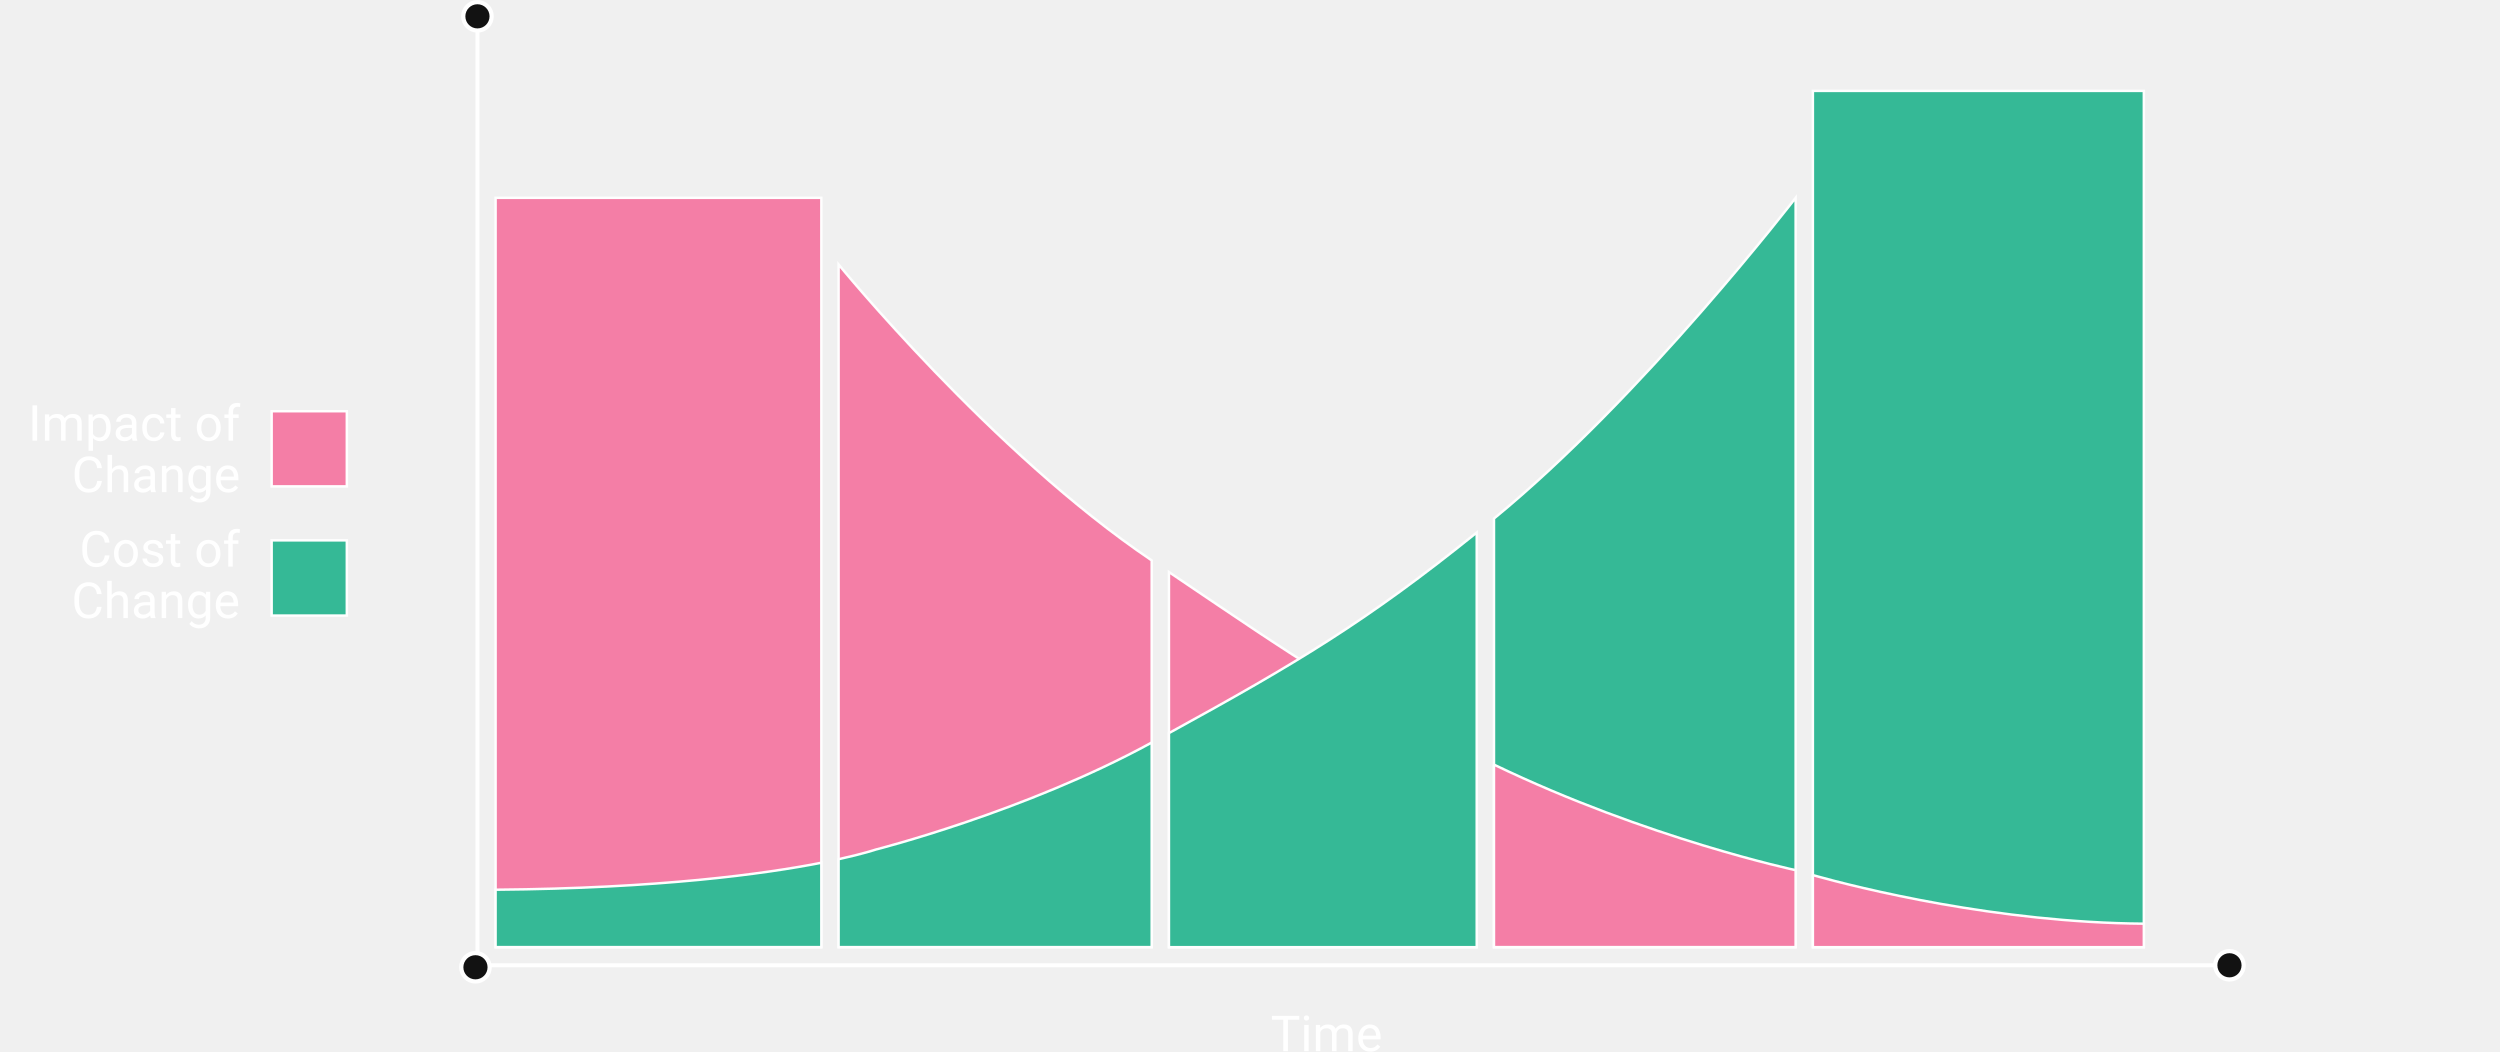
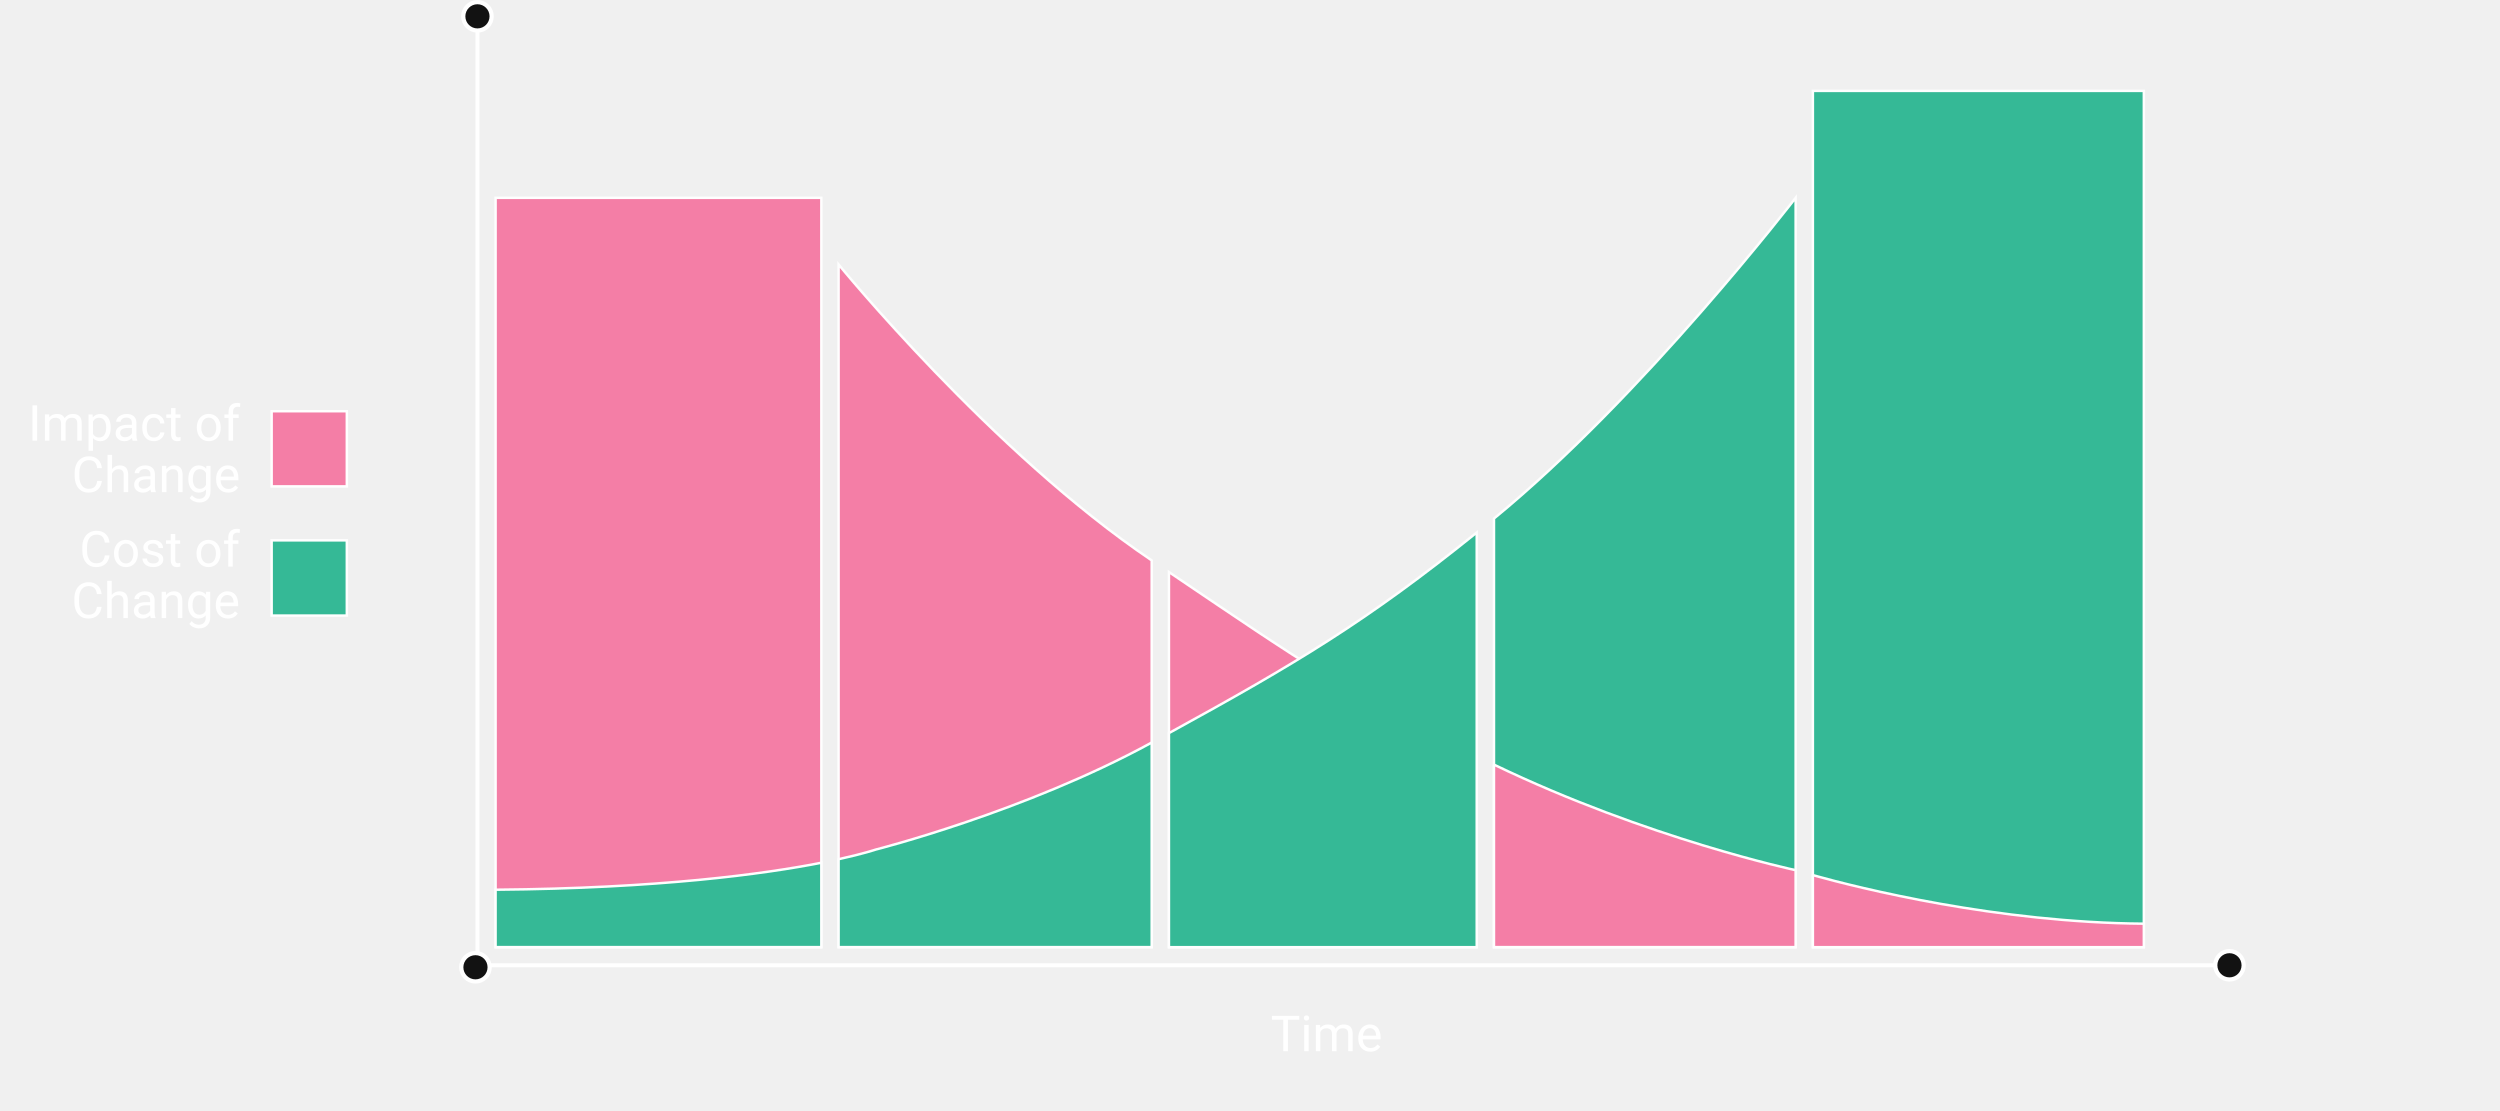
- <svg xmlns="http://www.w3.org/2000/svg" width="1541.409" height="648.448" viewBox="0 0 407.831 171.569" version="1.1" id="svg5" xml:space="preserve">
+ <svg xmlns="http://www.w3.org/2000/svg" width="1541.409" height="685" viewBox="0 0 407.831 181.24" version="1.1" id="svg5" xml:space="preserve">
  <defs id="defs2" />
  <g id="layer1" transform="translate(-110.3898,-97.7462)">
    <g id="g1" transform="matrix(2.298793,0,0,2.298793,14.55496,3.819703)">
      <path style="font-size:3.528px;line-height:1.25;font-family:Roboto;-inkscape-font-specification:Roboto;fill:#ffffff;stroke-width:0.265" d="m 133.892,113.223 h -0.806 v 2.236 h -0.329 v -2.236 h -0.804 v -0.272 h 1.94 z m 0.668,2.236 h -0.319 v -1.864 h 0.319 z m -0.345,-2.358 q 0,-0.077 0.046,-0.131 0.048,-0.053 0.141,-0.053 0.093,0 0.141,0.053 0.048,0.053 0.048,0.131 0,0.077 -0.048,0.129 -0.048,0.052 -0.141,0.052 -0.093,0 -0.141,-0.052 -0.046,-0.052 -0.046,-0.129 z m 1.154,0.494 0.009,0.207 q 0.205,-0.241 0.553,-0.241 0.391,0 0.532,0.3 0.093,-0.134 0.241,-0.217 0.15,-0.083 0.353,-0.083 0.613,0 0.624,0.649 v 1.249 h -0.319 v -1.23 q 0,-0.2 -0.091,-0.298 -0.091,-0.1 -0.307,-0.1 -0.177,0 -0.295,0.107 -0.117,0.105 -0.136,0.284 v 1.237 h -0.32 v -1.221 q 0,-0.407 -0.398,-0.407 -0.314,0 -0.429,0.267 v 1.361 h -0.319 v -1.864 z m 3.566,1.898 q -0.379,0 -0.617,-0.248 -0.238,-0.25 -0.238,-0.667 v -0.059 q 0,-0.277 0.105,-0.494 0.107,-0.219 0.296,-0.341 0.191,-0.124 0.413,-0.124 0.363,0 0.565,0.239 0.202,0.239 0.202,0.686 v 0.133 h -1.263 q 0.007,0.276 0.16,0.446 0.155,0.169 0.393,0.169 0.169,0 0.286,-0.069 0.117,-0.069 0.205,-0.183 l 0.195,0.152 q -0.234,0.36 -0.703,0.36 z m -0.04,-1.671 q -0.193,0 -0.324,0.141 -0.131,0.14 -0.162,0.393 h 0.934 v -0.024 q -0.014,-0.243 -0.131,-0.376 -0.117,-0.134 -0.317,-0.134 z" id="text815-2" aria-label="Time" />
      <path style="fill:none;stroke:#ffffff;stroke-width:0.282;stroke-linecap:butt;stroke-linejoin:miter;stroke-dasharray:none;stroke-opacity:1" d="M 75.571,42.018 V 109.36 H 199.901" id="path374" />
      <path id="rect576" style="fill:#f47ea6;stroke:#fefefe;stroke-width:0.176;stroke-linecap:round;stroke-miterlimit:10" d="M 76.859,54.899 H 99.975 V 108.072 H 76.859 Z" />
      <path id="rect598-7" style="fill:#35b996;stroke:#fefefe;stroke-width:0.176;stroke-linecap:round;stroke-miterlimit:10" d="m 170.34,47.309 h 23.486 v 60.763 h -23.486 z" />
      <path id="rect743" style="fill:#f47ea6;stroke:#ffffff;stroke-width:0.176;stroke-linecap:round;stroke-miterlimit:10" transform="scale(-1,1)" d="m -66.301,70.042 h 5.334 v 5.334 h -5.334 z" />
      <path id="rect759" style="fill:#35b996;stroke:#ffffff;stroke-width:0.176;stroke-linecap:round;stroke-miterlimit:10" transform="scale(-1,1)" d="m -66.301,79.208 h 5.334 v 5.334 h -5.334 z" />
      <g id="text815-2-1-6" style="font-size:3.528px;line-height:1;fill:#ffffff;stroke-width:0.265" aria-label="Impact of&#10;Change">
-         <path style="font-family:Roboto;-inkscape-font-specification:Roboto;text-align:end;text-anchor:end" d="m 44.324,72.133 h -0.331 v -2.508 h 0.331 z m 0.854,-1.864 0.009,0.207 q 0.205,-0.241 0.553,-0.241 0.391,0 0.532,0.3 0.093,-0.134 0.241,-0.217 0.15,-0.083 0.353,-0.083 0.613,0 0.624,0.649 v 1.249 h -0.319 v -1.23 q 0,-0.2 -0.091,-0.298 -0.091,-0.1 -0.307,-0.1 -0.177,0 -0.295,0.107 -0.117,0.105 -0.136,0.284 v 1.237 h -0.32 v -1.221 q 0,-0.407 -0.398,-0.407 -0.314,0 -0.429,0.267 v 1.361 h -0.319 v -1.864 z m 4.367,0.953 q 0,0.425 -0.195,0.686 -0.195,0.26 -0.527,0.26 -0.339,0 -0.534,-0.215 v 0.897 h -0.319 v -2.58 h 0.291 l 0.015,0.207 q 0.195,-0.241 0.541,-0.241 0.336,0 0.531,0.253 0.196,0.253 0.196,0.705 z m -0.319,-0.036 q 0,-0.315 -0.134,-0.498 -0.134,-0.183 -0.369,-0.183 -0.289,0 -0.434,0.257 v 0.891 q 0.143,0.255 0.438,0.255 0.229,0 0.363,-0.181 0.136,-0.183 0.136,-0.541 z m 1.874,0.947 q -0.028,-0.055 -0.045,-0.196 -0.222,0.231 -0.531,0.231 -0.276,0 -0.453,-0.155 -0.176,-0.157 -0.176,-0.396 0,-0.291 0.22,-0.451 0.222,-0.162 0.624,-0.162 h 0.31 v -0.146 q 0,-0.167 -0.1,-0.265 -0.1,-0.1 -0.295,-0.1 -0.171,0 -0.286,0.086 -0.115,0.086 -0.115,0.208 h -0.32 q 0,-0.14 0.098,-0.269 0.1,-0.131 0.269,-0.207 0.171,-0.076 0.374,-0.076 0.322,0 0.505,0.162 0.183,0.16 0.189,0.443 v 0.858 q 0,0.257 0.065,0.408 v 0.028 z M 50.571,71.89 q 0.15,0 0.284,-0.078 0.134,-0.078 0.195,-0.202 v -0.382 h -0.25 q -0.586,0 -0.586,0.343 0,0.15 0.1,0.234 0.1,0.084 0.257,0.084 z m 2.045,0.017 q 0.171,0 0.298,-0.103 0.127,-0.103 0.141,-0.258 h 0.301 q -0.009,0.16 -0.11,0.305 -0.102,0.145 -0.272,0.231 -0.169,0.086 -0.358,0.086 -0.381,0 -0.606,-0.253 -0.224,-0.255 -0.224,-0.696 v -0.053 q 0,-0.272 0.1,-0.484 0.1,-0.212 0.286,-0.329 0.188,-0.117 0.443,-0.117 0.314,0 0.52,0.188 0.208,0.188 0.222,0.487 h -0.301 q -0.014,-0.181 -0.138,-0.296 -0.122,-0.117 -0.303,-0.117 -0.243,0 -0.377,0.176 -0.133,0.174 -0.133,0.505 v 0.06 q 0,0.322 0.133,0.496 0.133,0.174 0.379,0.174 z m 1.531,-2.089 v 0.451 h 0.348 v 0.246 h -0.348 v 1.156 q 0,0.112 0.047,0.169 0.047,0.055 0.158,0.055 0.055,0 0.152,-0.021 v 0.258 q -0.126,0.034 -0.245,0.034 -0.214,0 -0.322,-0.129 -0.109,-0.129 -0.109,-0.367 v -1.156 h -0.339 v -0.246 h 0.339 v -0.451 z m 1.509,1.366 q 0,-0.274 0.107,-0.493 0.109,-0.219 0.3,-0.338 0.193,-0.119 0.439,-0.119 0.381,0 0.615,0.264 0.236,0.264 0.236,0.701 v 0.022 q 0,0.272 -0.105,0.489 -0.103,0.215 -0.298,0.336 -0.193,0.121 -0.444,0.121 -0.379,0 -0.615,-0.264 -0.234,-0.264 -0.234,-0.698 z m 0.32,0.038 q 0,0.31 0.143,0.498 0.145,0.188 0.386,0.188 0.243,0 0.386,-0.189 0.143,-0.191 0.143,-0.534 0,-0.307 -0.146,-0.496 -0.145,-0.191 -0.386,-0.191 -0.236,0 -0.381,0.188 -0.145,0.188 -0.145,0.537 z m 1.933,0.911 V 70.516 h -0.295 v -0.246 h 0.295 v -0.191 q 0,-0.3 0.16,-0.463 0.16,-0.164 0.453,-0.164 0.11,0 0.219,0.029 l -0.017,0.258 q -0.081,-0.015 -0.172,-0.015 -0.155,0 -0.239,0.091 -0.084,0.09 -0.084,0.258 v 0.196 h 0.398 V 70.516 H 58.228 v 1.617 z" id="path3" />
+         <path style="font-family:Roboto;-inkscape-font-specification:Roboto;text-align:end;text-anchor:end" d="m 44.324,72.133 h -0.331 v -2.508 h 0.331 z m 0.854,-1.864 0.009,0.207 q 0.205,-0.241 0.553,-0.241 0.391,0 0.532,0.3 0.093,-0.134 0.241,-0.217 0.15,-0.083 0.353,-0.083 0.613,0 0.624,0.649 v 1.249 h -0.319 v -1.23 q 0,-0.2 -0.091,-0.298 -0.091,-0.1 -0.307,-0.1 -0.177,0 -0.295,0.107 -0.117,0.105 -0.136,0.284 v 1.237 h -0.32 v -1.221 q 0,-0.407 -0.398,-0.407 -0.314,0 -0.429,0.267 v 1.361 h -0.319 v -1.864 z m 4.367,0.953 q 0,0.425 -0.195,0.686 -0.195,0.26 -0.527,0.26 -0.339,0 -0.534,-0.215 v 0.897 h -0.319 v -2.58 h 0.291 l 0.015,0.207 q 0.195,-0.241 0.541,-0.241 0.336,0 0.531,0.253 0.196,0.253 0.196,0.705 z m -0.319,-0.036 q 0,-0.315 -0.134,-0.498 -0.134,-0.183 -0.369,-0.183 -0.289,0 -0.434,0.257 v 0.891 q 0.143,0.255 0.438,0.255 0.229,0 0.363,-0.181 0.136,-0.183 0.136,-0.541 z m 1.874,0.947 q -0.028,-0.055 -0.045,-0.196 -0.222,0.231 -0.531,0.231 -0.276,0 -0.453,-0.155 -0.176,-0.157 -0.176,-0.396 0,-0.291 0.22,-0.451 0.222,-0.162 0.624,-0.162 h 0.31 v -0.146 q 0,-0.167 -0.1,-0.265 -0.1,-0.1 -0.295,-0.1 -0.171,0 -0.286,0.086 -0.115,0.086 -0.115,0.208 h -0.32 q 0,-0.14 0.098,-0.269 0.1,-0.131 0.269,-0.207 0.171,-0.076 0.374,-0.076 0.322,0 0.505,0.162 0.183,0.16 0.189,0.443 v 0.858 q 0,0.257 0.065,0.408 v 0.028 z M 50.571,71.89 q 0.15,0 0.284,-0.078 0.134,-0.078 0.195,-0.202 V 71.229 h -0.25 q -0.586,0 -0.586,0.343 0,0.15 0.1,0.234 0.1,0.084 0.257,0.084 z m 2.045,0.017 q 0.171,0 0.298,-0.103 0.127,-0.103 0.141,-0.258 h 0.301 q -0.009,0.16 -0.11,0.305 -0.102,0.145 -0.272,0.231 -0.169,0.086 -0.358,0.086 -0.381,0 -0.606,-0.253 -0.224,-0.255 -0.224,-0.696 v -0.053 q 0,-0.272 0.1,-0.484 0.1,-0.212 0.286,-0.329 0.188,-0.117 0.443,-0.117 0.314,0 0.52,0.188 0.208,0.188 0.222,0.487 h -0.301 q -0.014,-0.181 -0.138,-0.296 -0.122,-0.117 -0.303,-0.117 -0.243,0 -0.377,0.176 -0.133,0.174 -0.133,0.505 v 0.06 q 0,0.322 0.133,0.496 0.133,0.174 0.379,0.174 z m 1.531,-2.089 v 0.451 h 0.348 v 0.246 h -0.348 v 1.156 q 0,0.112 0.047,0.169 0.047,0.055 0.158,0.055 0.055,0 0.152,-0.021 v 0.258 q -0.126,0.034 -0.245,0.034 -0.214,0 -0.322,-0.129 -0.109,-0.129 -0.109,-0.367 v -1.156 h -0.339 v -0.246 h 0.339 V 69.818 Z m 1.509,1.366 q 0,-0.274 0.107,-0.493 0.109,-0.219 0.3,-0.338 0.193,-0.119 0.439,-0.119 0.381,0 0.615,0.264 0.236,0.264 0.236,0.701 v 0.022 q 0,0.272 -0.105,0.489 -0.103,0.215 -0.298,0.336 -0.193,0.121 -0.444,0.121 -0.379,0 -0.615,-0.264 -0.234,-0.264 -0.234,-0.698 z m 0.32,0.038 q 0,0.31 0.143,0.498 0.145,0.188 0.386,0.188 0.243,0 0.386,-0.189 0.143,-0.191 0.143,-0.534 0,-0.307 -0.146,-0.496 -0.145,-0.191 -0.386,-0.191 -0.236,0 -0.381,0.188 -0.145,0.188 -0.145,0.537 z m 1.933,0.911 V 70.516 h -0.295 v -0.246 h 0.295 v -0.191 q 0,-0.3 0.16,-0.463 0.16,-0.164 0.453,-0.164 0.11,0 0.219,0.029 l -0.017,0.258 q -0.081,-0.015 -0.172,-0.015 -0.155,0 -0.239,0.091 -0.084,0.09 -0.084,0.258 v 0.196 h 0.398 V 70.516 H 58.228 v 1.617 z" id="path3" />
        <path style="font-family:Roboto;-inkscape-font-specification:Roboto;text-align:end;text-anchor:end" d="m 48.919,74.988 q -0.047,0.398 -0.295,0.615 -0.246,0.215 -0.656,0.215 -0.444,0 -0.713,-0.319 -0.267,-0.319 -0.267,-0.853 v -0.241 q 0,-0.35 0.124,-0.615 0.126,-0.265 0.355,-0.407 0.229,-0.143 0.531,-0.143 0.4,0 0.641,0.224 0.241,0.222 0.281,0.617 h -0.332 q -0.043,-0.3 -0.188,-0.434 -0.143,-0.134 -0.401,-0.134 -0.317,0 -0.498,0.234 -0.179,0.234 -0.179,0.667 v 0.243 q 0,0.408 0.171,0.649 0.171,0.241 0.477,0.241 0.276,0 0.422,-0.124 0.148,-0.126 0.196,-0.436 z m 0.72,-0.842 q 0.212,-0.26 0.551,-0.26 0.591,0 0.596,0.667 v 1.232 h -0.319 v -1.233 q -0.002,-0.202 -0.093,-0.298 -0.09,-0.096 -0.281,-0.096 -0.155,0 -0.272,0.083 -0.117,0.083 -0.183,0.217 v 1.328 H 49.321 v -2.646 h 0.319 z m 2.775,1.638 q -0.028,-0.055 -0.045,-0.196 -0.222,0.231 -0.531,0.231 -0.276,0 -0.453,-0.155 -0.176,-0.157 -0.176,-0.396 0,-0.291 0.22,-0.451 0.222,-0.162 0.624,-0.162 h 0.31 v -0.146 q 0,-0.167 -0.1,-0.265 -0.1,-0.1 -0.295,-0.1 -0.171,0 -0.286,0.086 -0.115,0.086 -0.115,0.208 h -0.32 q 0,-0.14 0.098,-0.269 0.1,-0.131 0.269,-0.207 0.171,-0.076 0.374,-0.076 0.322,0 0.505,0.162 0.183,0.16 0.189,0.443 v 0.858 q 0,0.257 0.065,0.408 v 0.028 z m -0.529,-0.243 q 0.15,0 0.284,-0.078 0.134,-0.078 0.195,-0.202 v -0.382 h -0.25 q -0.586,0 -0.586,0.343 0,0.15 0.1,0.234 0.1,0.084 0.257,0.084 z m 1.599,-1.621 0.01,0.234 q 0.214,-0.269 0.558,-0.269 0.591,0 0.596,0.667 v 1.232 h -0.319 v -1.233 q -0.002,-0.202 -0.093,-0.298 -0.09,-0.096 -0.281,-0.096 -0.155,0 -0.272,0.083 -0.117,0.083 -0.183,0.217 v 1.328 h -0.319 v -1.864 z m 1.569,0.916 q 0,-0.436 0.202,-0.692 0.202,-0.258 0.534,-0.258 0.341,0 0.532,0.241 l 0.015,-0.207 h 0.291 v 1.819 q 0,0.362 -0.215,0.57 -0.214,0.208 -0.575,0.208 -0.202,0 -0.394,-0.086 -0.193,-0.086 -0.295,-0.236 l 0.165,-0.191 q 0.205,0.253 0.501,0.253 0.233,0 0.362,-0.131 0.131,-0.131 0.131,-0.369 v -0.16 q -0.191,0.22 -0.522,0.22 -0.327,0 -0.531,-0.264 -0.202,-0.264 -0.202,-0.718 z m 0.32,0.036 q 0,0.315 0.129,0.496 0.129,0.179 0.362,0.179 0.301,0 0.443,-0.274 v -0.851 q -0.146,-0.267 -0.439,-0.267 -0.233,0 -0.363,0.181 -0.131,0.181 -0.131,0.536 z m 2.508,0.946 q -0.379,0 -0.617,-0.248 -0.238,-0.25 -0.238,-0.667 v -0.059 q 0,-0.277 0.105,-0.494 0.107,-0.219 0.296,-0.341 0.191,-0.124 0.413,-0.124 0.363,0 0.565,0.239 0.202,0.239 0.202,0.686 v 0.133 h -1.263 q 0.007,0.276 0.16,0.446 0.155,0.169 0.393,0.169 0.169,0 0.286,-0.069 0.117,-0.069 0.205,-0.183 l 0.195,0.152 q -0.234,0.36 -0.703,0.36 z m -0.04,-1.671 q -0.193,0 -0.324,0.141 -0.131,0.14 -0.162,0.393 h 0.934 v -0.024 q -0.014,-0.243 -0.131,-0.376 -0.117,-0.134 -0.317,-0.134 z" id="path4" />
      </g>
      <g id="text951-3" style="font-size:3.528px;line-height:1;fill:#ffffff;stroke-width:0.265" aria-label="Cost of&#10;Change">
        <path style="font-family:Roboto;-inkscape-font-specification:Roboto;text-align:end;text-anchor:end" d="m 49.461,80.273 q -0.047,0.398 -0.295,0.615 -0.246,0.215 -0.656,0.215 -0.444,0 -0.713,-0.319 -0.267,-0.319 -0.267,-0.853 v -0.241 q 0,-0.35 0.124,-0.615 0.126,-0.265 0.355,-0.407 0.229,-0.143 0.531,-0.143 0.4,0 0.641,0.224 0.241,0.222 0.281,0.617 h -0.332 q -0.043,-0.3 -0.188,-0.434 -0.143,-0.134 -0.401,-0.134 -0.317,0 -0.498,0.234 -0.179,0.234 -0.179,0.667 v 0.243 q 0,0.408 0.171,0.649 0.171,0.241 0.477,0.241 0.276,0 0.422,-0.124 0.148,-0.126 0.196,-0.436 z m 0.317,-0.153 q 0,-0.274 0.107,-0.493 0.109,-0.219 0.3,-0.338 0.193,-0.119 0.439,-0.119 0.381,0 0.615,0.264 0.236,0.264 0.236,0.701 v 0.022 q 0,0.272 -0.105,0.489 -0.103,0.215 -0.298,0.336 -0.193,0.121 -0.444,0.121 -0.379,0 -0.615,-0.264 -0.234,-0.264 -0.234,-0.698 z m 0.32,0.038 q 0,0.31 0.143,0.498 0.145,0.188 0.386,0.188 0.243,0 0.386,-0.189 0.143,-0.191 0.143,-0.534 0,-0.307 -0.146,-0.496 -0.145,-0.191 -0.386,-0.191 -0.236,0 -0.381,0.188 -0.145,0.188 -0.145,0.537 z m 2.861,0.417 q 0,-0.129 -0.098,-0.2 -0.096,-0.072 -0.339,-0.124 -0.241,-0.052 -0.384,-0.124 -0.141,-0.072 -0.21,-0.172 -0.067,-0.1 -0.067,-0.238 0,-0.229 0.193,-0.388 0.195,-0.158 0.496,-0.158 0.317,0 0.513,0.164 0.198,0.164 0.198,0.419 h -0.32 q 0,-0.131 -0.112,-0.226 -0.11,-0.095 -0.279,-0.095 -0.174,0 -0.272,0.076 -0.098,0.076 -0.098,0.198 0,0.115 0.091,0.174 0.091,0.059 0.329,0.112 0.239,0.053 0.388,0.127 0.148,0.074 0.219,0.179 0.072,0.103 0.072,0.253 0,0.25 -0.2,0.401 -0.2,0.15 -0.518,0.15 -0.224,0 -0.396,-0.079 -0.172,-0.079 -0.27,-0.22 -0.096,-0.143 -0.096,-0.308 h 0.319 q 0.009,0.16 0.127,0.255 0.121,0.093 0.317,0.093 0.181,0 0.289,-0.072 0.11,-0.074 0.11,-0.196 z m 1.166,-1.821 v 0.451 h 0.348 v 0.246 h -0.348 v 1.156 q 0,0.112 0.047,0.169 0.047,0.055 0.158,0.055 0.055,0 0.152,-0.021 v 0.258 q -0.126,0.034 -0.245,0.034 -0.214,0 -0.322,-0.129 -0.109,-0.129 -0.109,-0.367 v -1.156 h -0.339 v -0.246 h 0.339 v -0.451 z m 1.509,1.366 q 0,-0.274 0.107,-0.493 0.109,-0.219 0.3,-0.338 0.193,-0.119 0.439,-0.119 0.381,0 0.615,0.264 0.236,0.264 0.236,0.701 v 0.022 q 0,0.272 -0.105,0.489 -0.103,0.215 -0.298,0.336 -0.193,0.121 -0.444,0.121 -0.379,0 -0.615,-0.264 -0.234,-0.264 -0.234,-0.698 z m 0.32,0.038 q 0,0.31 0.143,0.498 0.145,0.188 0.386,0.188 0.243,0 0.386,-0.189 0.143,-0.191 0.143,-0.534 0,-0.307 -0.146,-0.496 -0.145,-0.191 -0.386,-0.191 -0.236,0 -0.381,0.188 -0.145,0.188 -0.145,0.537 z m 1.933,0.911 v -1.617 h -0.295 v -0.246 h 0.295 v -0.191 q 0,-0.3 0.16,-0.463 0.16,-0.164 0.453,-0.164 0.11,0 0.219,0.029 l -0.017,0.258 q -0.081,-0.015 -0.172,-0.015 -0.155,0 -0.239,0.091 -0.084,0.09 -0.084,0.258 v 0.196 h 0.398 v 0.246 h -0.398 v 1.617 z" id="path1" />
-         <path style="font-family:Roboto;-inkscape-font-specification:Roboto;text-align:end;text-anchor:end" d="m 48.898,83.924 q -0.047,0.398 -0.295,0.615 -0.246,0.215 -0.656,0.215 -0.444,0 -0.713,-0.319 -0.267,-0.319 -0.267,-0.853 v -0.241 q 0,-0.35 0.124,-0.615 0.126,-0.265 0.355,-0.407 0.229,-0.143 0.531,-0.143 0.4,0 0.641,0.224 0.241,0.222 0.281,0.617 h -0.332 q -0.043,-0.3 -0.188,-0.434 -0.143,-0.134 -0.401,-0.134 -0.317,0 -0.498,0.234 -0.179,0.234 -0.179,0.667 v 0.243 q 0,0.408 0.171,0.649 0.171,0.241 0.477,0.241 0.276,0 0.422,-0.124 0.148,-0.126 0.196,-0.436 z m 0.72,-0.842 q 0.212,-0.26 0.551,-0.26 0.591,0 0.596,0.667 v 1.232 h -0.319 v -1.233 q -0.002,-0.202 -0.093,-0.298 -0.09,-0.096 -0.281,-0.096 -0.155,0 -0.272,0.083 -0.117,0.083 -0.183,0.217 v 1.328 h -0.319 v -2.646 h 0.319 z m 2.775,1.638 q -0.028,-0.055 -0.045,-0.196 -0.222,0.231 -0.531,0.231 -0.276,0 -0.453,-0.155 -0.176,-0.157 -0.176,-0.396 0,-0.291 0.22,-0.451 0.222,-0.162 0.624,-0.162 h 0.31 v -0.146 q 0,-0.167 -0.1,-0.265 -0.1,-0.1 -0.295,-0.1 -0.171,0 -0.286,0.086 -0.115,0.086 -0.115,0.208 h -0.32 q 0,-0.14 0.098,-0.269 0.1,-0.131 0.269,-0.207 0.171,-0.076 0.374,-0.076 0.322,0 0.505,0.162 0.183,0.16 0.189,0.443 v 0.858 q 0,0.257 0.065,0.408 v 0.028 z m -0.529,-0.243 q 0.15,0 0.284,-0.078 0.134,-0.078 0.195,-0.202 v -0.382 h -0.25 q -0.586,0 -0.586,0.343 0,0.15 0.1,0.234 0.1,0.084 0.257,0.084 z m 1.599,-1.621 0.01,0.234 q 0.214,-0.269 0.558,-0.269 0.591,0 0.596,0.667 v 1.232 h -0.319 v -1.233 q -0.002,-0.202 -0.093,-0.298 -0.09,-0.096 -0.281,-0.096 -0.155,0 -0.272,0.083 -0.117,0.083 -0.183,0.217 v 1.328 h -0.319 v -1.864 z m 1.569,0.916 q 0,-0.436 0.202,-0.692 0.202,-0.258 0.534,-0.258 0.341,0 0.532,0.241 l 0.015,-0.207 h 0.291 v 1.819 q 0,0.362 -0.215,0.57 -0.214,0.208 -0.575,0.208 -0.202,0 -0.394,-0.086 -0.193,-0.086 -0.295,-0.236 l 0.165,-0.191 q 0.205,0.253 0.501,0.253 0.233,0 0.362,-0.131 0.131,-0.131 0.131,-0.369 v -0.16 q -0.191,0.22 -0.522,0.22 -0.327,0 -0.531,-0.264 -0.202,-0.264 -0.202,-0.718 z m 0.32,0.036 q 0,0.315 0.129,0.496 0.129,0.179 0.362,0.179 0.301,0 0.443,-0.274 v -0.851 q -0.146,-0.267 -0.439,-0.267 -0.233,0 -0.363,0.181 -0.131,0.181 -0.131,0.536 z m 2.508,0.946 q -0.379,0 -0.617,-0.248 -0.238,-0.25 -0.238,-0.667 v -0.059 q 0,-0.277 0.105,-0.494 0.107,-0.219 0.296,-0.341 0.191,-0.124 0.413,-0.124 0.363,0 0.565,0.239 0.202,0.239 0.202,0.686 v 0.133 h -1.263 q 0.007,0.276 0.16,0.446 0.155,0.169 0.393,0.169 0.169,0 0.286,-0.069 0.117,-0.069 0.205,-0.183 l 0.195,0.152 q -0.234,0.36 -0.703,0.36 z m -0.04,-1.671 q -0.193,0 -0.324,0.141 -0.131,0.14 -0.162,0.393 h 0.934 v -0.024 q -0.014,-0.243 -0.131,-0.376 -0.117,-0.134 -0.317,-0.134 z" id="path2" />
+         <path style="font-family:Roboto;-inkscape-font-specification:Roboto;text-align:end;text-anchor:end" d="m 48.898,83.924 q -0.047,0.398 -0.295,0.615 -0.246,0.215 -0.656,0.215 -0.444,0 -0.713,-0.319 -0.267,-0.319 -0.267,-0.853 v -0.241 q 0,-0.35 0.124,-0.615 0.126,-0.265 0.355,-0.407 0.229,-0.143 0.531,-0.143 0.4,0 0.641,0.224 0.241,0.222 0.281,0.617 h -0.332 q -0.043,-0.3 -0.188,-0.434 -0.143,-0.134 -0.401,-0.134 -0.317,0 -0.498,0.234 -0.179,0.234 -0.179,0.667 v 0.243 q 0,0.408 0.171,0.649 0.171,0.241 0.477,0.241 0.276,0 0.422,-0.124 0.148,-0.126 0.196,-0.436 z m 0.72,-0.842 q 0.212,-0.26 0.551,-0.26 0.591,0 0.596,0.667 v 1.232 h -0.319 v -1.233 q -0.002,-0.202 -0.093,-0.298 -0.09,-0.096 -0.281,-0.096 -0.155,0 -0.272,0.083 -0.117,0.083 -0.183,0.217 v 1.328 h -0.319 v -2.646 h 0.319 z m 2.775,1.638 q -0.028,-0.055 -0.045,-0.196 -0.222,0.231 -0.531,0.231 -0.276,0 -0.453,-0.155 -0.176,-0.157 -0.176,-0.396 0,-0.291 0.22,-0.451 0.222,-0.162 0.624,-0.162 h 0.31 v -0.146 q 0,-0.167 -0.1,-0.265 -0.1,-0.1 -0.295,-0.1 -0.171,0 -0.286,0.086 -0.115,0.086 -0.115,0.208 H 51.226 q 0,-0.14 0.098,-0.269 0.1,-0.131 0.269,-0.207 0.171,-0.076 0.374,-0.076 0.322,0 0.505,0.162 0.183,0.16 0.189,0.443 v 0.858 q 0,0.257 0.065,0.408 v 0.028 z m -0.529,-0.243 q 0.15,0 0.284,-0.078 0.134,-0.078 0.195,-0.202 v -0.382 h -0.25 q -0.586,0 -0.586,0.343 0,0.15 0.1,0.234 0.1,0.084 0.257,0.084 z m 1.599,-1.621 0.01,0.234 q 0.214,-0.269 0.558,-0.269 0.591,0 0.596,0.667 v 1.232 H 54.308 v -1.233 q -0.002,-0.202 -0.093,-0.298 -0.09,-0.096 -0.281,-0.096 -0.155,0 -0.272,0.083 -0.117,0.083 -0.183,0.217 v 1.328 H 53.161 v -1.864 z m 1.569,0.916 q 0,-0.436 0.202,-0.692 0.202,-0.258 0.534,-0.258 0.341,0 0.532,0.241 l 0.015,-0.207 h 0.291 v 1.819 q 0,0.362 -0.215,0.57 -0.214,0.208 -0.575,0.208 -0.202,0 -0.394,-0.086 -0.193,-0.086 -0.295,-0.236 l 0.165,-0.191 q 0.205,0.253 0.501,0.253 0.233,0 0.362,-0.131 0.131,-0.131 0.131,-0.369 v -0.16 q -0.191,0.22 -0.522,0.22 -0.327,0 -0.531,-0.264 -0.202,-0.264 -0.202,-0.718 z m 0.32,0.036 q 0,0.315 0.129,0.496 0.129,0.179 0.362,0.179 0.301,0 0.443,-0.274 v -0.851 q -0.146,-0.267 -0.439,-0.267 -0.233,0 -0.363,0.181 -0.131,0.181 -0.131,0.536 z m 2.508,0.946 q -0.379,0 -0.617,-0.248 -0.238,-0.25 -0.238,-0.667 v -0.059 q 0,-0.277 0.105,-0.494 0.107,-0.219 0.296,-0.341 0.191,-0.124 0.413,-0.124 0.363,0 0.565,0.239 0.202,0.239 0.202,0.686 v 0.133 h -1.263 q 0.007,0.276 0.16,0.446 0.155,0.169 0.393,0.169 0.169,0 0.286,-0.069 0.117,-0.069 0.205,-0.183 l 0.195,0.152 q -0.234,0.36 -0.703,0.36 z m -0.04,-1.671 q -0.193,0 -0.324,0.141 -0.131,0.14 -0.162,0.393 h 0.934 v -0.024 q -0.014,-0.243 -0.131,-0.376 -0.117,-0.134 -0.317,-0.134 z" id="path2" />
      </g>
      <path id="rect594-6" style="fill:#f47ea6;fill-opacity:1;stroke:#fefefe;stroke-width:0.176;stroke-linecap:round;stroke-miterlimit:10;stroke-dasharray:none;stroke-opacity:1" d="m 101.2,59.63 v 48.443 h 22.218 V 80.627 C 112.087,72.989 101.2,59.63 101.2,59.63 Z" />
      <path id="rect598-7-2" style="fill:#f47ea6;fill-opacity:1;stroke:#fefefe;stroke-width:0.176;stroke-linecap:round;stroke-miterlimit:10;stroke-dasharray:none;stroke-opacity:1" d="m 193.826,106.409 c -10.419,-0.082 -20.148,-2.517 -23.486,-3.444 v 5.108 h 23.486 z" />
      <path id="rect598-5" style="fill:#35b996;fill-opacity:1;stroke:#fefefe;stroke-width:0.176;stroke-linecap:round;stroke-miterlimit:10;stroke-dasharray:none;stroke-opacity:1" d="m 169.115,54.899 c 0,0 -10.825,14.087 -21.394,22.748 -0.004,0.003 -0.008,0.006 -0.012,0.01 v 30.416 h 21.406 z" />
      <path id="rect596-7" style="fill:#f47ea6;fill-opacity:1;stroke:#fefefe;stroke-width:0.176;stroke-linecap:round;stroke-miterlimit:10;stroke-dasharray:none;stroke-opacity:1" d="m 124.643,81.455 v 26.618 h 21.84 V 94.525 c -9.435,-4.591 -12.06,-6.465 -21.84,-13.07 z" />
      <path id="rect596-3" style="fill:#35b996;fill-opacity:1;stroke:#fefefe;stroke-width:0.176;stroke-linecap:round;stroke-miterlimit:10;stroke-dasharray:none;stroke-opacity:1" d="m 146.483,78.651 c -7.793,6.283 -12.748,9.246 -21.84,14.233 v 15.189 h 21.84 z" />
      <path id="rect594-0" style="fill:#35b996;fill-opacity:1;stroke:#fefefe;stroke-width:0.176;stroke-linecap:round;stroke-miterlimit:10;stroke-dasharray:none;stroke-opacity:1" d="m 123.418,93.555 c -8.997,4.918 -19.581,7.593 -19.581,7.593 0,0 -0.846,0.29 -2.637,0.684 v 6.239 h 22.218 z" />
      <path id="rect576-7-2" style="fill:#35b996;fill-opacity:1;stroke:#fefefe;stroke-width:0.176;stroke-linecap:round;stroke-miterlimit:10;stroke-dasharray:none;stroke-opacity:1" d="m 76.858,103.998 v 4.074 h 23.116 v -5.987 c -4.045,0.792 -11.448,1.814 -23.116,1.913 z" />
      <path id="rect598-8" style="fill:#f47ea6;fill-opacity:1;stroke:#fefefe;stroke-width:0.176;stroke-linecap:round;stroke-miterlimit:10;stroke-dasharray:none;stroke-opacity:1" d="m 147.708,95.119 v 12.953 h 21.406 v -5.462 c 0,0 -10.492,-2.232 -21.406,-7.49 z" />
      <path id="path428" style="fill:#121212;stroke:#ffffff;stroke-width:0.3;stroke-linecap:round;stroke-miterlimit:10" d="m 76.579,42.018 a 1.008,1.008 0 0 1 -1.008,1.008 1.008,1.008 0 0 1 -1.008,-1.008 1.008,1.008 0 0 1 1.008,-1.008 1.008,1.008 0 0 1 1.008,1.008 z" />
      <path id="path428-36" style="fill:#121212;stroke:#ffffff;stroke-width:0.3;stroke-linecap:round;stroke-miterlimit:10" d="m 76.438,109.501 a 1.008,1.008 0 0 1 -1.008,1.008 1.008,1.008 0 0 1 -1.008,-1.008 1.008,1.008 0 0 1 1.008,-1.008 1.008,1.008 0 0 1 1.008,1.008 z" />
      <path id="path428-7" style="fill:#121212;stroke:#ffffff;stroke-width:0.3;stroke-linecap:round;stroke-miterlimit:10" d="m 200.91,109.36 a 1.008,1.008 0 0 1 -1.008,1.008 1.008,1.008 0 0 1 -1.008,-1.008 1.008,1.008 0 0 1 1.008,-1.008 1.008,1.008 0 0 1 1.008,1.008 z" />
    </g>
  </g>
</svg>
